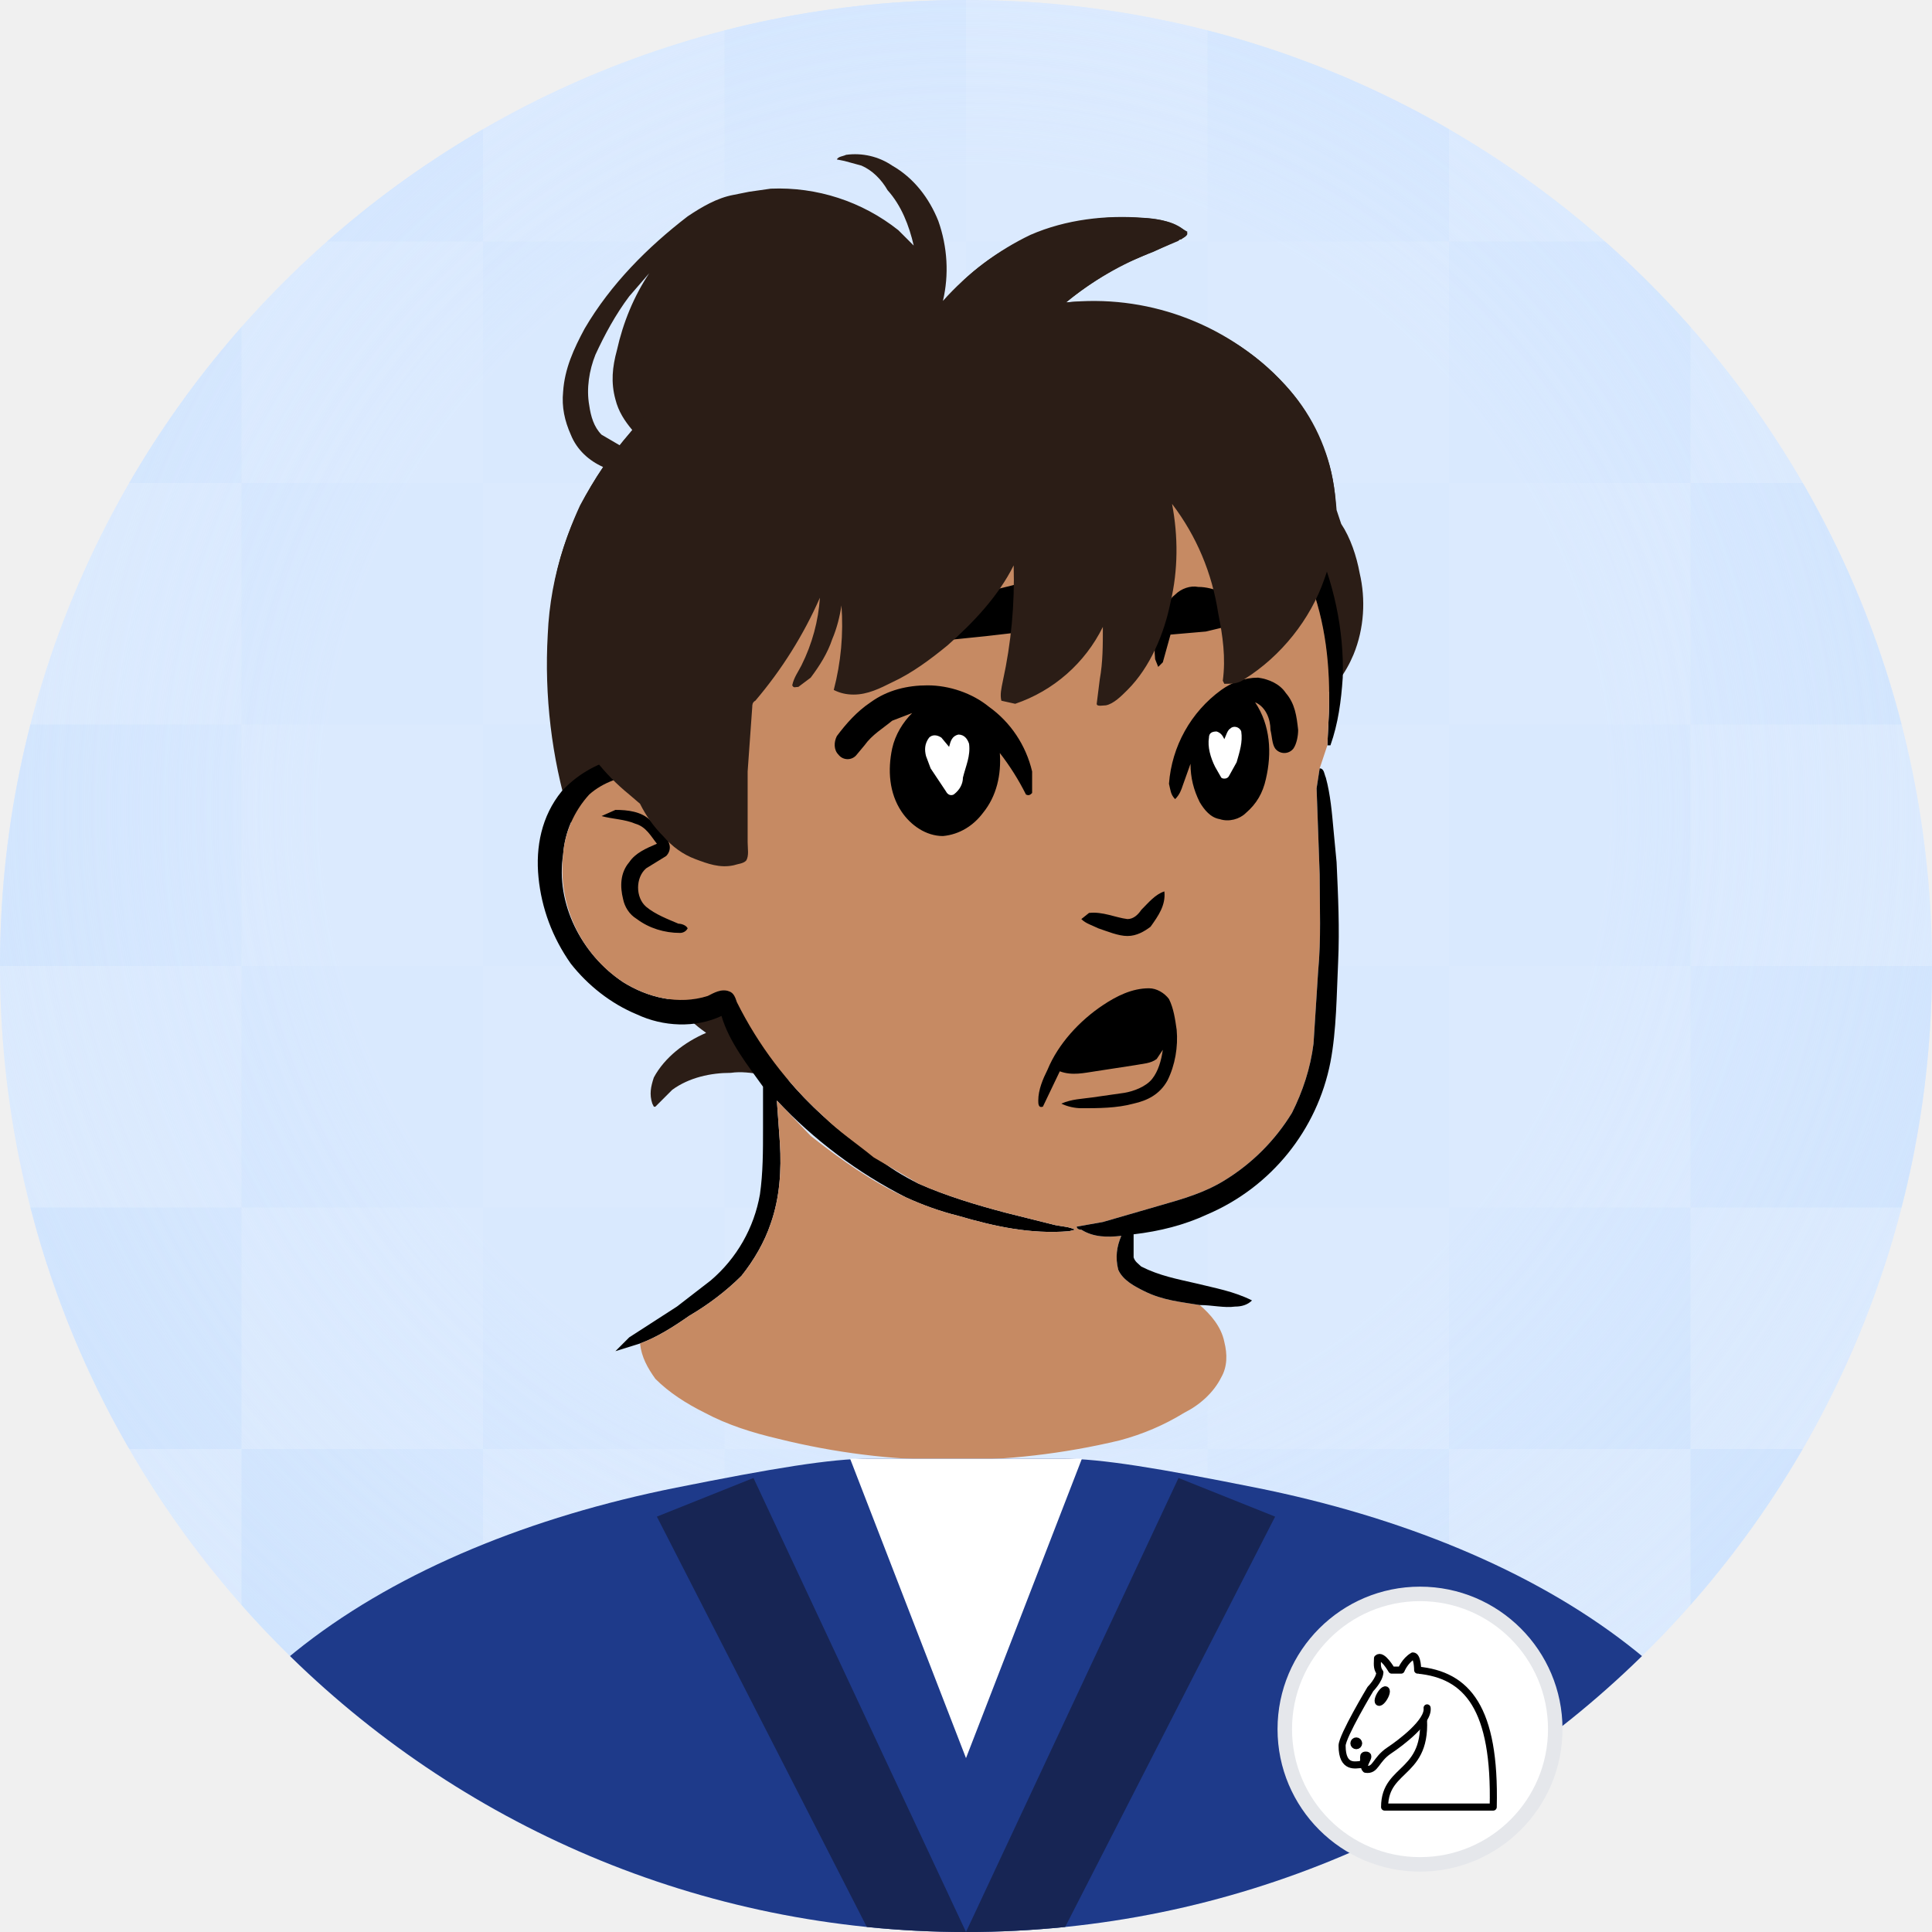
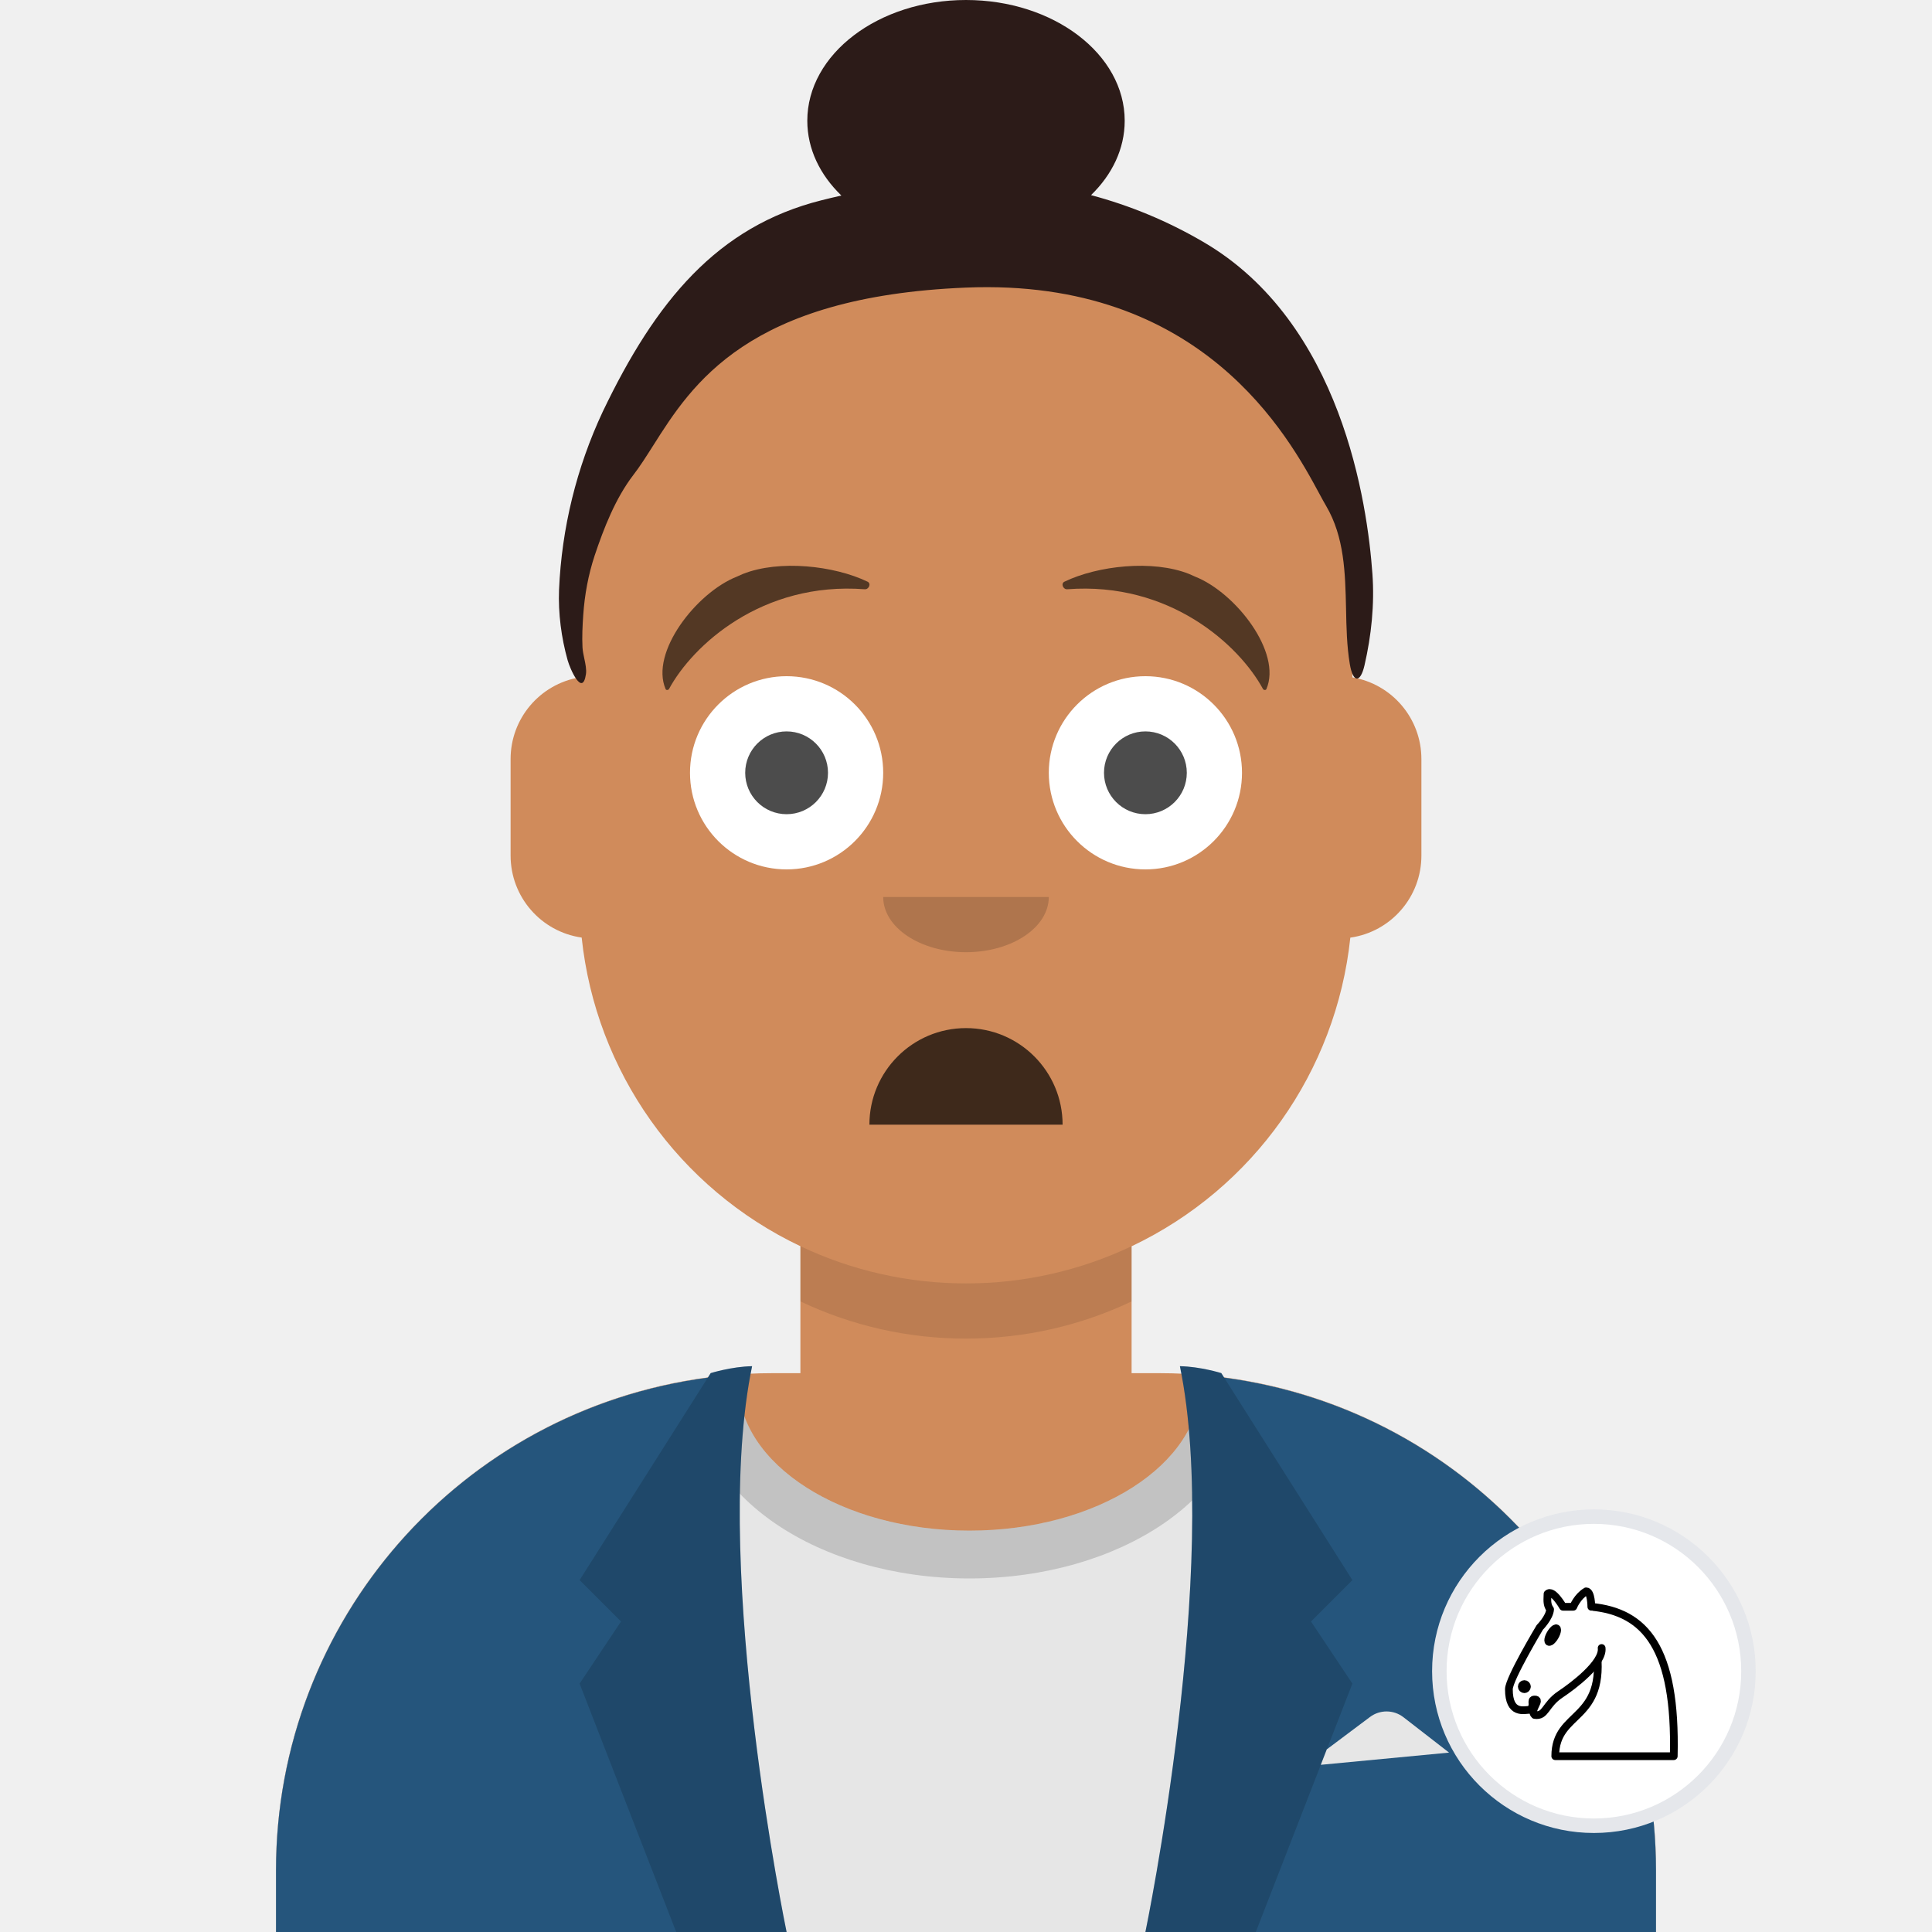
<svg xmlns="http://www.w3.org/2000/svg" viewBox="0 0 200 200" width="200" height="200">
-   <clipPath id="c-nova">
-     <circle cx="100" cy="100" r="100" />
-   </clipPath>
-   <g clip-path="url(#c-nova)">
-     <rect width="200" height="200" fill="#dbeafe" />
-     <g fill="#bfdbfe" opacity="0.45">
-       <rect x="25" y="0" width="25" height="25" />
-       <rect x="75" y="0" width="25" height="25" />
-       <rect x="125" y="0" width="25" height="25" />
-       <rect x="175" y="0" width="25" height="25" />
-       <rect x="0" y="25" width="25" height="25" />
-       <rect x="50" y="25" width="25" height="25" />
-       <rect x="100" y="25" width="25" height="25" />
-       <rect x="150" y="25" width="25" height="25" />
-       <rect x="25" y="50" width="25" height="25" />
-       <rect x="75" y="50" width="25" height="25" />
-       <rect x="125" y="50" width="25" height="25" />
-       <rect x="175" y="50" width="25" height="25" />
-       <rect x="0" y="75" width="25" height="25" />
-       <rect x="50" y="75" width="25" height="25" />
-       <rect x="100" y="75" width="25" height="25" />
-       <rect x="150" y="75" width="25" height="25" />
-       <rect x="25" y="100" width="25" height="25" />
-       <rect x="75" y="100" width="25" height="25" />
-       <rect x="125" y="100" width="25" height="25" />
-       <rect x="175" y="100" width="25" height="25" />
-       <rect x="0" y="125" width="25" height="25" />
-       <rect x="50" y="125" width="25" height="25" />
-       <rect x="100" y="125" width="25" height="25" />
-       <rect x="150" y="125" width="25" height="25" />
-       <rect x="25" y="150" width="25" height="25" />
-       <rect x="75" y="150" width="25" height="25" />
-       <rect x="125" y="150" width="25" height="25" />
-       <rect x="175" y="150" width="25" height="25" />
-       <rect x="0" y="175" width="25" height="25" />
-       <rect x="50" y="175" width="25" height="25" />
-       <rect x="100" y="175" width="25" height="25" />
-       <rect x="150" y="175" width="25" height="25" />
+   <svg x="0" y="0" width="200" height="200" viewBox="0 0 280 280" fill="none" shape-rendering="auto">
+     <mask id="viewboxMask">
+       <rect width="280" height="280" rx="0" ry="0" x="0" y="0" fill="#fff" />
+     </mask>
+     <g mask="url(#viewboxMask)">
+       <g transform="translate(8)">
+         <path d="M132 36a56 56 0 0 0-56 56v6.17A12 12 0 0 0 66 110v14a12 12 0 0 0 10.3 11.88 56.04 56.04 0 0 0 31.7 44.73v18.4h-4a72 72 0 0 0-72 72v9h200v-9a72 72 0 0 0-72-72h-4v-18.39a56.04 56.04 0 0 0 31.7-44.73A12 12 0 0 0 198 124v-14a12 12 0 0 0-10-11.83V92a56 56 0 0 0-56-56Z" fill="#d08b5b" />
+         <path d="M108 180.61v8a55.79 55.79 0 0 0 24 5.39c8.59 0 16.73-1.93 24-5.39v-8a55.79 55.79 0 0 1-24 5.39 55.79 55.79 0 0 1-24-5.39Z" fill="#000" fill-opacity=".1" />
+         <g transform="translate(0 170)">
+           <path d="M132.5 51.83c18.5 0 33.5-9.62 33.5-21.48 0-.36-.01-.7-.04-1.06A72 72 0 0 1 232 101.04V110H32v-8.95a72 72 0 0 1 67.05-71.83c-.03.37-.05.75-.05 1.13 0 11.86 15 21.48 33.5 21.48Z" fill="#E6E6E6" />
+           <path d="M132.5 58.76c21.89 0 39.63-12.05 39.63-26.91 0-.6-.02-1.2-.08-1.8-2-.33-4.03-.59-6.1-.76.04.35.05.7.05 1.06 0 11.86-15 21.48-33.5 21.48S99 42.2 99 30.35c0-.38.02-.76.05-1.13-2.06.14-4.08.36-6.08.67-.07.65-.1 1.3-.1 1.96 0 14.86 17.74 26.91 39.63 26.91Z" fill="#000" fill-opacity=".16" />
+           <path d="M100.78 29.12 101 28c-2.96.05-6 1-6 1l-.42.66A72.01 72.01 0 0 0 32 101.06V110h74s-10.7-51.56-5.24-80.8l.02-.08ZM158 110s11-53 5-82c2.96.05 6 1 6 1l.42.66a72.01 72.01 0 0 1 62.58 71.4V110h-74Z" fill="#25557c" />
+           <path d="M101 28c-6 29 5 82 5 82H90L76 74l6-9-6-6 19-30s3.04-.95 6-1ZM163 28c6 29-5 82-5 82h16l14-36-6-9 6-6-19-30s-3.04-.95-6-1Z" fill-rule="evenodd" clip-rule="evenodd" fill="#000" fill-opacity=".15" />
+           <path d="m183.42 85.77.87-2.24 6.27-4.7a4 4 0 0 1 4.85.05l6.6 5.12-18.59 1.77Z" fill="#E6E6E6" />
+         </g>
+         <g transform="translate(78 134)">
+           <path fill-rule="evenodd" clip-rule="evenodd" d="M40 29a14 14 0 1 1 28 0" fill="#000" fill-opacity=".7" />
+         </g>
+         <g transform="translate(104 122)">
+           <path fill-rule="evenodd" clip-rule="evenodd" d="M16 8c0 4.42 5.37 8 12 8s12-3.58 12-8" fill="#000" fill-opacity=".16" />
+         </g>
+         <g transform="translate(76 90)">
+           <path d="M44 22a14 14 0 1 1-28 0 14 14 0 0 1 28 0ZM96 22a14 14 0 1 1-28 0 14 14 0 0 1 28 0Z" fill="#fff" />
+           <path d="M36 22a6 6 0 1 1-12 0 6 6 0 0 1 12 0ZM88 22a6 6 0 1 1-12 0 6 6 0 0 1 12 0Z" fill="#000" fill-opacity=".7" />
+         </g>
+         <g transform="translate(76 82)">
+           <path d="m22.77 1.58.9-.4C28.93-.91 36.88-.03 41.73 2.3c.57.27.18 1.15-.4 1.1-14.92-1.14-24.96 8.15-28.37 14.45-.1.18-.41.2-.49.03-2.3-5.32 4.45-13.98 10.3-16.3ZM89.23 1.58l-.9-.4C83.07-.91 75.12-.03 70.27 2.3c-.57.27-.18 1.15.4 1.1 14.92-1.14 24.96 8.15 28.37 14.45.1.18.41.2.49.03 2.3-5.32-4.45-13.98-10.3-16.3Z" fill-rule="evenodd" clip-rule="evenodd" fill="#000" fill-opacity=".6" />
+         </g>
+         <g transform="translate(-1)">
+           <path d="M151.12 28.28c3.06-2.97 4.88-6.71 4.88-10.78C156 7.84 145.7 0 133 0s-23 7.84-23 17.5c0 4.1 1.85 7.86 4.94 10.84-.99.22-1.95.45-2.9.69-15.1 3.8-24.02 14.62-31.68 30.62a67.68 67.68 0 0 0-6.34 25.83c-.13 3.41.33 6.94 1.25 10.22.33 1.2 2.15 5.39 2.65 2 .1-.66-.07-1.47-.24-2.27-.12-.55-.23-1.1-.26-1.6-.08-1.56 0-3.15.11-4.72.2-2.92.73-5.8 1.65-8.59 1.33-3.98 3.02-8.3 5.6-11.67.97-1.25 1.88-2.7 2.88-4.27 5.63-8.9 13.68-21.6 45.34-22.9 34.3-1.42 46.78 21.66 51.21 29.87.38.7.7 1.3.97 1.75 2.67 4.53 2.78 9.75 2.9 14.91.05 2.71.11 5.41.54 8 .47 2.84 1.54 2.78 2.13.23 1-4.33 1.47-8.83 1.15-13.28-.72-10.05-4.4-36.45-24.6-48.15a65.52 65.52 0 0 0-16.18-6.73Z" fill="#2c1b18" />
+         </g>
+         <g transform="translate(49 72)" />
+         <g transform="translate(62 42)" />
+       </g>
    </g>
-     <radialGradient id="v-nova" cx="50%" cy="42%" r="60%">
-       <stop offset="55%" stop-color="#dbeafe" />
-       <stop offset="100%" stop-color="#dbeafe" stop-opacity="0" />
-     </radialGradient>
-     <rect width="200" height="200" fill="url(#v-nova)" opacity="0.85" />
-     <svg x="22" y="6" width="156" height="156" viewBox="0 0 980 980" fill="none" shape-rendering="auto">
-       <mask id="viewboxMask">
-         <rect width="980" height="980" rx="0" ry="0" x="0" y="0" fill="#fff" />
-       </mask>
-       <g mask="url(#viewboxMask)">
-         <g transform="translate(10 -60)">
-           <path fill-rule="evenodd" clip-rule="evenodd" d="M432 130a43 43 0 0 0-30-7c-2 1-5 1-6 3l5 1 11 3c7 3 13 9 17 16 9 10 14 23 17 36l-10-10a125 125 0 0 0-83-27l-14 2-10 2c-11 2-21 8-30 14-26 20-50 44-67 73-7 13-13 26-14 41-1 10 1 19 5 28 4 10 12 17 21 21a210 210 0 0 0-36 109 341 341 0 0 0 67 223c10 13 22 26 36 36-14 6-27 16-34 29-2 6-3 11-1 17l1 2h1l3-3 8-8c11-8 25-11 38-11 7-1 13 0 20 1h2l9 2 7 2 7 1h5c5 1 11 1 17-1l1-7c-7-26-22-47-40-67l-11-11c-10-10-20-20-29-32-6-7-11-16-16-25l-3-6c7 4 14 7 21 8 6 1 14 1 19-3 2-2 2-6 2-9v-1a2119 2119 0 0 0 0-47 884 884 0 0 1 5-47 359 359 0 0 0 42-66c-1 15-6 31-13 45l-2 2-3 10c3 2 6-1 8-3 9-9 16-21 20-33l2-7 2-7v21l-4 24-1 2v5c5 2 9 4 14 3 11-1 21-6 30-11a224 224 0 0 0 73-73 415 415 0 0 1-7 75l-2 11c0 2 2 3 3 3h2c3 2 6 1 9-1h1c6-2 12-6 17-10 15-9 27-22 35-37 0 16-1 31-4 47 0 2 0 4 2 4 5 0 9-2 13-5 15-14 25-33 31-52 7-25 7-50 3-75 8 9 14 21 19 32a203 203 0 0 1 14 81c0 1 0 4 2 4 8 0 13-3 19-7l1-2 20-17 1 6 5 21c2 4 3 8 7 11 2 1 5 0 7-1 10-7 18-18 23-30 7-17 8-36 4-53-2-11-6-23-12-32l-1-3-2-6c-1-13-3-27-8-39-10-28-30-51-54-67a179 179 0 0 0-114-29 203 203 0 0 1 57-33l17-8h1c1-1 4-2 4-4-7-8-19-9-28-10-25-2-51 1-74 11-21 10-41 25-57 43 4-17 3-35-3-52-6-15-16-28-30-36ZM253 250c4-18 11-35 21-50l-13 15c-9 12-16 25-22 38-4 10-6 22-4 33 1 7 3 14 8 19l12 7 8-10c-5-6-9-12-11-20-3-11-2-21 1-32Z" fill="#2b1d16" />
-           <path d="M528 244c41 6 80 22 113 47 28 21 50 49 65 81 13 28 20 60 19 91-1 15-3 30-8 44h-2l1-21c1-30-2-59-13-87-10-30-28-57-50-79-42-40-98-62-156-63a243 243 0 0 0-196 94 207 207 0 0 0-40 139l2 25c8 0 19 0 25 7l-3 3-17 1c-12 1-24 5-33 13a64 64 0 0 0-17 39c-5 32 12 65 39 83 16 10 36 15 55 9 4-2 9-5 14-3 3 1 4 4 5 7a251 251 0 0 0 90 100c8 7 18 13 28 18 18 8 38 14 57 19l32 8c5 1 9 1 13 3l-4 1c-25 2-48-3-72-10-12-3-23-7-34-12a306 306 0 0 1-84-63l2 28c1 17 0 35-6 52-4 12-11 24-19 34-10 10-22 19-34 26-10 7-21 14-32 18l-16 5 9-9 31-20 22-17a95 95 0 0 0 32-56c2-14 2-28 2-43v-27c-10-14-22-29-27-46-17 8-38 7-55-1-17-7-32-19-43-33-12-17-19-36-21-56s2-40 15-56c9-10 22-18 35-21-4-14-6-29-6-44a234 234 0 0 1 83-173 249 249 0 0 1 199-55Z" fill="#000" />
-           <path d="M653 320c22 22 40 49 50 79 11 28 14 57 13 87l-1 21-5 15-2 13 2 56c0 21 1 42-1 63l-3 47c-2 16-7 31-14 45-11 18-26 33-44 44-13 8-27 12-41 16l-38 11-17 3c0 1 1 2 3 2 8 5 17 5 26 4-3 7-4 14-2 22 3 7 11 11 17 14 12 6 24 7 36 9 7 6 14 14 16 24 2 8 2 16-2 23-5 10-14 18-24 23-13 8-27 14-42 18a468 468 0 0 1-222-1c-17-4-33-9-48-17-12-6-23-13-32-22-5-7-9-14-10-23 11-4 22-11 32-18 12-7 24-16 34-26 8-10 15-22 19-34 6-17 7-35 6-52l-2-28 22 23c19 15 40 30 62 40 11 5 22 9 34 12 24 7 47 12 72 10l4-1c-4-2-8-2-13-3l-32-8c-19-5-39-11-57-19l-29-17c-11-9-23-17-33-27a251 251 0 0 1-56-74c-1-3-2-6-5-7-5-2-10 1-14 3-19 6-39 1-55-9a88 88 0 0 1-39-83c1-14 7-28 17-39 9-8 21-12 33-13l17-1 3-3c-6-7-17-7-25-7l-2-25a207 207 0 0 1 40-139 243 243 0 0 1 196-94c58 1 114 23 156 63Z" fill="#c68a63" />
-           <path d="M710 522c3 0 3 4 4 6 3 11 4 23 5 34l2 21c1 22 2 43 1 65-1 21-1 44-5 65a136 136 0 0 1-80 99c-15 7-31 11-48 13v15c1 3 3 4 5 6 12 6 23 8 36 11 12 3 24 5 36 11-3 3-7 4-11 4-7 1-15-1-23-1-12-2-24-3-36-9-6-3-14-7-17-14-2-8-1-15 2-22-9 1-18 1-26-4-2 0-3-1-3-2l17-3 38-11c14-4 28-8 41-16 18-11 33-26 44-44 7-14 12-29 14-45l3-47c2-21 1-42 1-63l-2-56 2-13ZM252 549c8 0 17 1 23 7 5 4 10 9 12 15 1 3 0 6-2 8l-13 8c-7 6-7 19 0 25 6 5 14 8 21 11 2 0 5 1 6 3-1 2-3 3-5 3-10 0-20-3-28-9-5-3-8-8-9-13-2-8-2-17 4-24 4-6 11-9 18-12-4-5-7-11-14-13-7-3-15-3-22-5l9-4Z" fill="#000" />
-           <path d="M670 463c7 1 14 4 18 10 6 7 7 15 8 24 0 4-1 9-3 12-3 4-9 4-12 0-2-3-2-8-3-12 0-7-3-15-10-18 10 15 11 33 7 50-2 9-6 16-13 22-4 4-11 6-17 4-6-1-10-6-13-11-4-8-6-16-6-25l-5 14c-1 3-2 6-5 9-3-3-3-6-4-10a83 83 0 0 1 34-61c7-5 15-8 24-8ZM455 468c14 0 29 5 40 14 14 10 24 25 28 42v14c-1 1-2 2-4 1a163 163 0 0 0-17-27c1 14-2 28-11 39-6 8-15 14-26 15-11 0-21-7-27-16-8-12-9-27-6-41 2-9 7-17 13-23l-13 5c-6 5-13 9-18 16l-5 6c-3 4-9 4-12 0-3-3-3-8-1-12 6-8 13-16 22-22 11-8 24-11 37-11Z" fill="#000000" />
-           <path d="M659 498c1 7-1 13-3 20l-5 9c-1 2-4 2-5 1l-4-7c-3-6-5-13-4-19 0-3 2-4 5-4 3 1 4 3 5 5 1-2 2-6 4-7 2-2 6-1 7 2ZM475 500c4 0 6 3 7 6 1 8-2 14-4 22 0 4-2 8-6 11-2 1-4 0-5-2l-10-15-3-8c-1-4-1-8 2-12 2-2 5-2 8 0l5 6c1-4 2-7 6-8Z" fill="#fff" />
-           <path d="M524 402c7 3 12 9 15 16 4 6 6 12 4 19-1 2-2 5-4 3-3-2-5-6-6-9l-14 2-26 3-39 4c-12 1-24 0-36-1-3 0-7-1-9-3-3-2-2-7 1-8 9-3 20-2 30-4 7-1 14-4 20-6 9-3 17-7 26-9l20-5c5-1 12-4 18-2ZM631 404c11 0 19 6 30 8 6 2 14 1 20 5 2 1 3 4 2 7-2 2-5 2-8 2l-14 1-25 6-23 2-5 18-3 3-2-5c-1-10 0-21 5-30 2-4 4-9 8-12 4-4 10-6 15-5Z" fill="#000000" />
-           <path d="M609 602c1 9-4 16-9 23-4 3-9 6-15 6s-13-3-19-5c-4-2-8-3-11-6l5-4c9-1 17 3 25 4 4 0 7-3 9-6 5-5 9-10 15-12Z" fill="#000000" />
-           <path d="M599 665c5 0 10 3 13 7 3 6 4 13 5 20 1 11-1 23-6 33-5 9-13 13-22 15-11 3-23 3-34 3-4 0-9-1-13-3 7-3 13-3 20-4l21-3c6-1 14-4 18-9s6-12 7-19l-4 6c-4 3-9 3-14 4l-26 4c-7 1-15 3-23 0l-11 23c-3 1-3-2-3-4 0-7 3-14 6-20 7-17 21-32 36-42 9-6 19-11 30-11Z" fill="#000000" />
-           <path d="M593 164c7 0 15 1 22 4l9 5c-1 4-4 4-6 6l-33 14c-14 7-28 16-40 26a169 169 0 0 1 139 50 123 123 0 0 1 29 130c-9 26-28 50-52 65-4 3-8 3-13 3l-1-2c2-15 0-29-3-44-4-26-14-50-30-71 4 21 4 43-1 64-4 20-13 42-28 57-4 4-9 9-14 10-2 0-6 1-6-1l2-16c2-11 2-22 2-34a99 99 0 0 1-57 50l-9-2c-1-4 0-8 1-13a309 309 0 0 0 7-75c-10 20-26 37-43 52-11 9-23 18-36 24-8 4-16 8-25 8-5 0-9-1-13-3a168 168 0 0 0 5-55c-1 7-3 15-6 22-3 9-8 17-14 25l-8 6c-2 0-3 1-4-1 1-5 4-9 6-13 7-14 11-29 12-44a273 273 0 0 1-42 67c-2 1-2 3-2 4l-3 42v46c0 4 1 9-1 12-2 2-5 2-8 3-9 2-17-1-25-4s-15-8-21-15c-6-6-11-13-15-21l-7-6a138 138 0 0 1-51-111c0-27 8-53 19-77a254 254 0 0 1 181-131c17-2 36-3 53 1l16-17a151 151 0 0 1 114-40Z" fill="#2b1d16" />
-         </g>
-         <g transform="translate(10 -60)" />
-       </g>
-     </svg>
-     <path d="M14 200 C16 176 40 160 70 154 C80 152 86 151 90 151 L110 151 C114 151 120 152 130 154 C160 160 184 176 186 200 Z" fill="#1e3a8a" />
-     <path d="M88 151 L100 182 L112 151 Z" fill="#ffffff" />
-     <path d="M78 153 L100 200 L90 200 L68 157 Z M122 153 L100 200 L110 200 L132 157 Z" fill="#172554" />
-   </g>
-   <g transform="translate(134 166)">
-     <circle cx="13" cy="13" r="14" fill="#fff" stroke="#e5e7eb" stroke-width="1.5" />
-     <svg x="2" y="2" width="22" height="22" style="color-scheme:light only" viewBox="0 0 45 45">
+   </svg>
+   <g transform="translate(150 158)">
+     <circle cx="15" cy="15" r="16" fill="#fff" stroke="#e5e7eb" stroke-width="1.5" />
+     <svg x="3" y="3" width="24" height="24" style="color-scheme:light only" viewBox="0 0 45 45">
      <g fill="none" fill-rule="evenodd" stroke="#000" stroke-linecap="round" stroke-linejoin="round" stroke-width="1.5">
        <path fill="#fff" d="M22 10c10.5 1 16.5 8 16 29H15c0-9 10-6.5 8-21" />
        <path fill="#fff" d="M24 18c.38 2.91-5.55 7.37-8 9-3 2-2.82 4.34-5 4-1.042-.94 1.41-3.04 0-3-1 0 .19 1.23-1 2-1 0-4.003 1-4-4 0-2 6-12 6-12s1.89-1.9 2-3.5c-.73-.994-.5-2-.5-3 1-1 3 2.5 3 2.5h2s.78-1.992 2.5-3c1 0 1 3 1 3" />
        <path fill="#000" d="M9.5 25.5a.5.5 0 1 1-1 0 .5.5 0 1 1 1 0m5.433-9.75a.5 1.5 30 1 1-.866-.5.5 1.5 30 1 1 .866.5" />
      </g>
    </svg>
  </g>
</svg>
